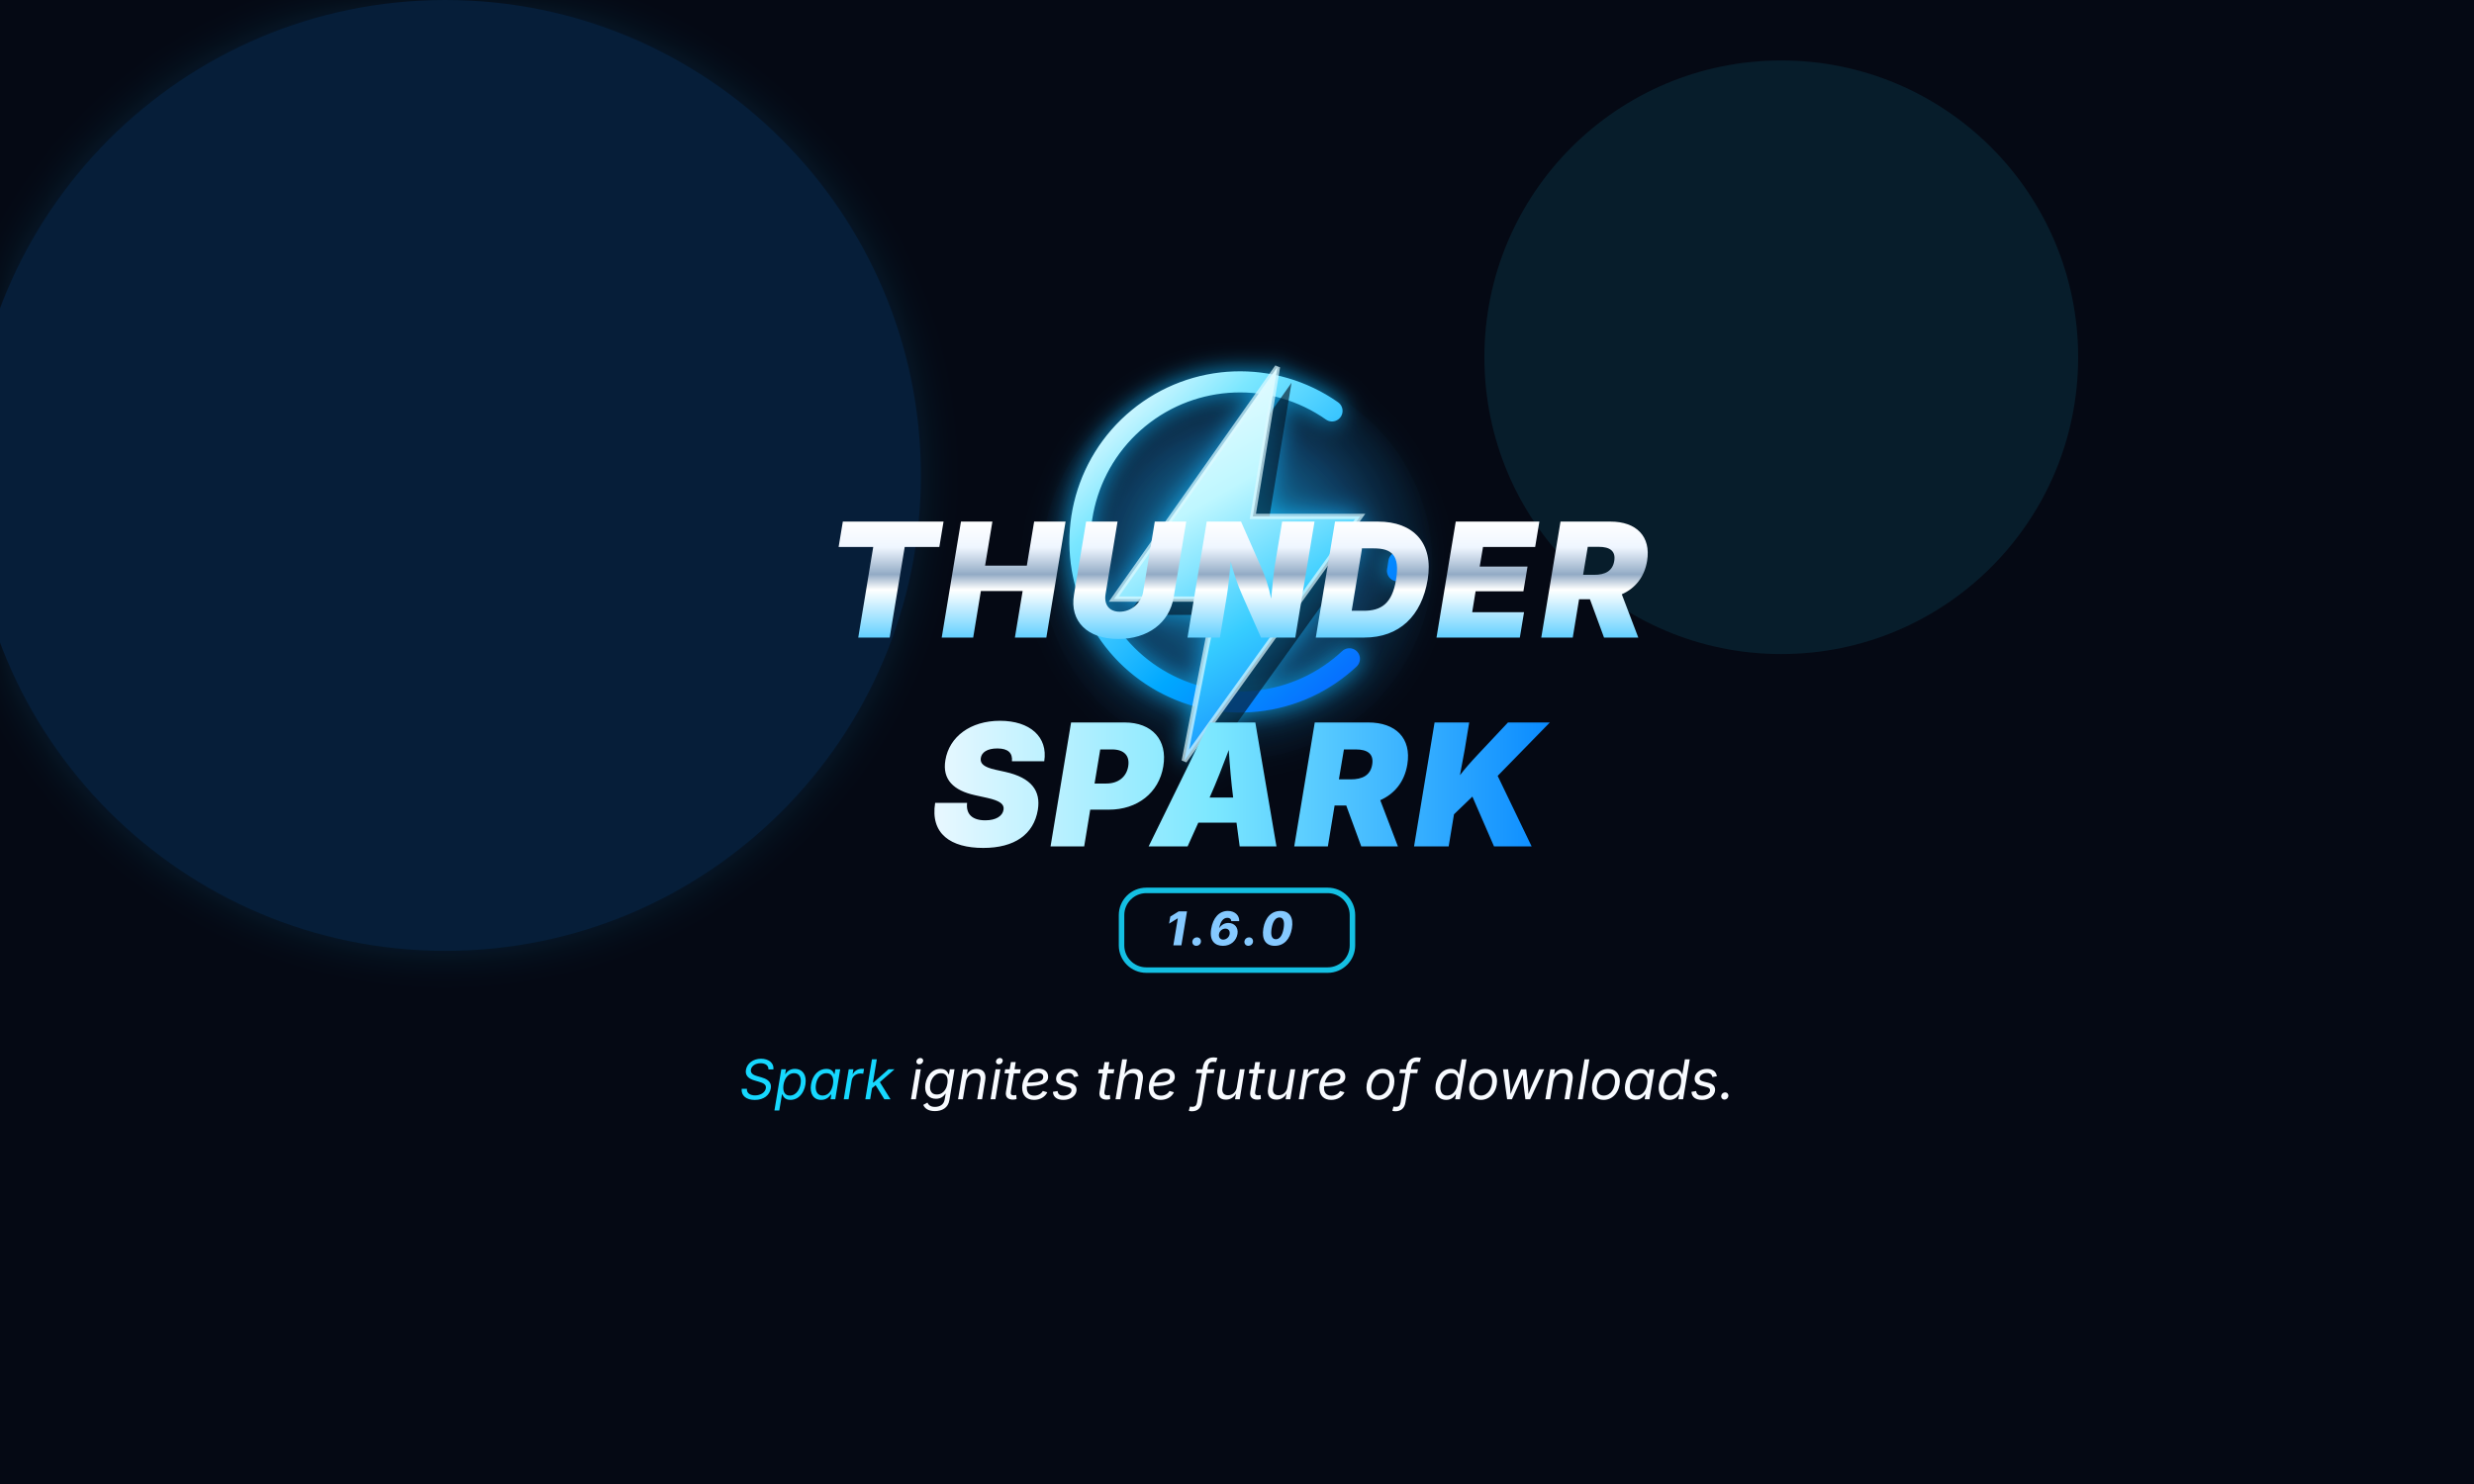
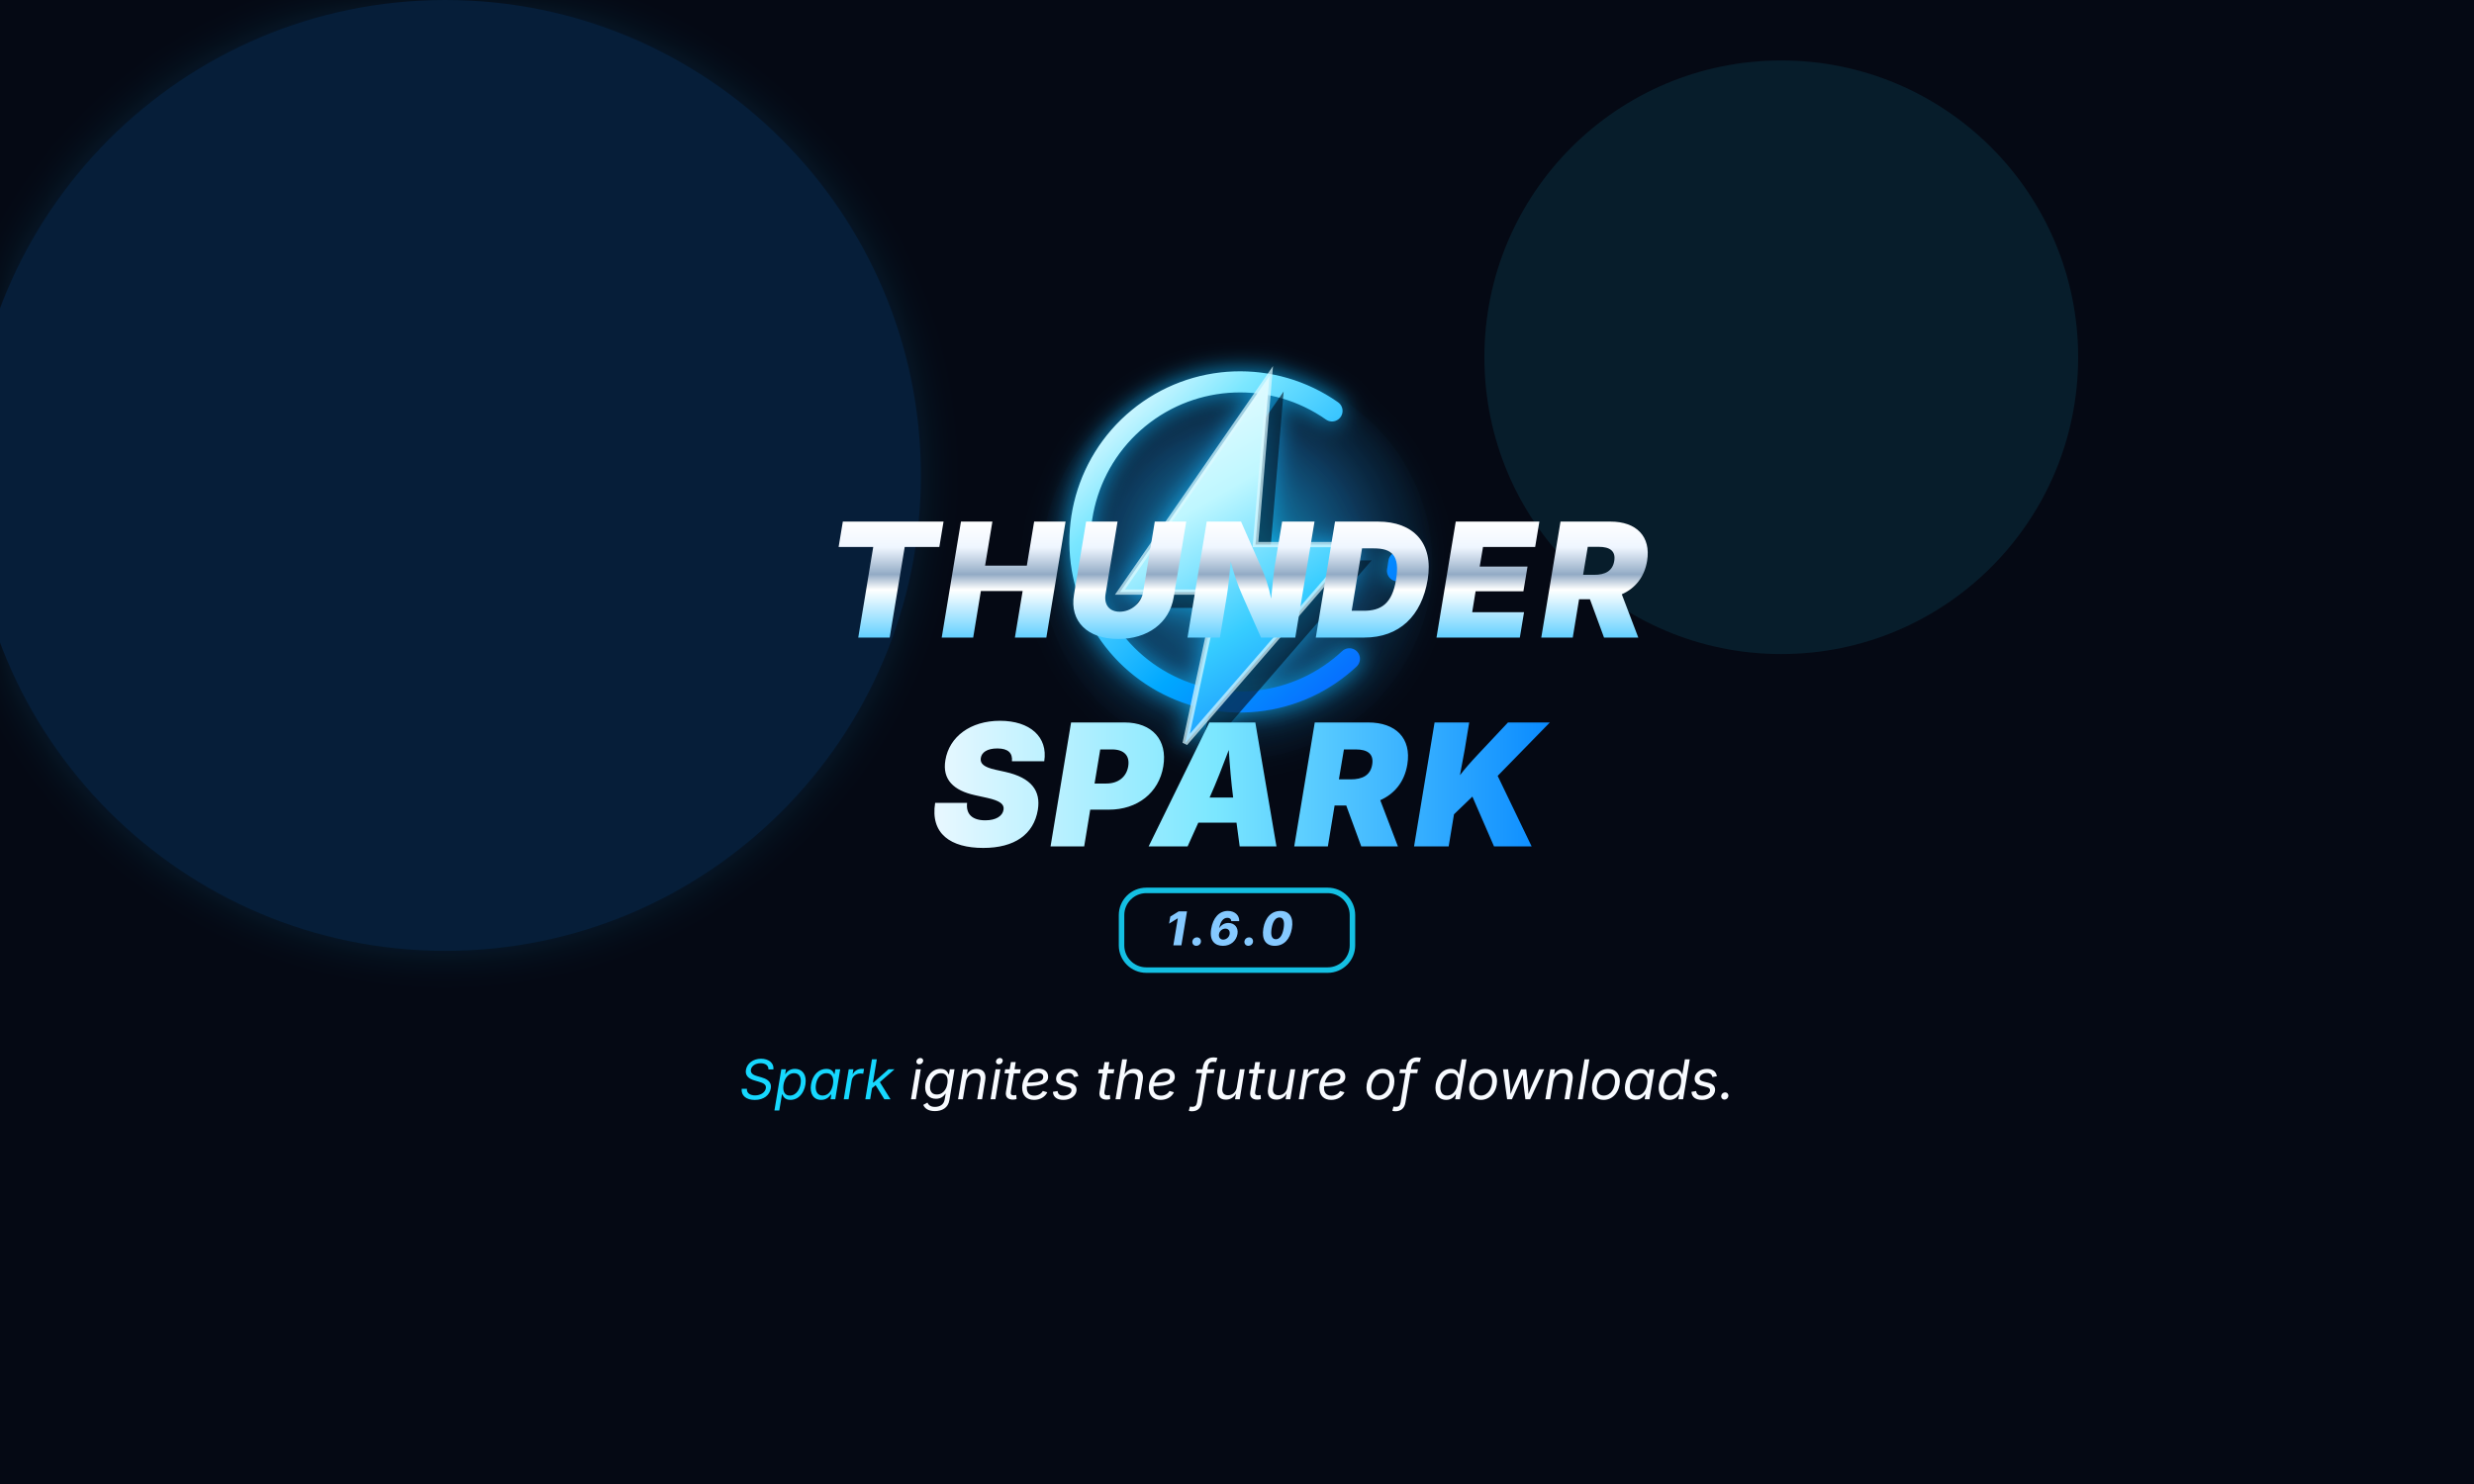
<svg xmlns="http://www.w3.org/2000/svg" width="900" height="540" viewBox="0 0 900 540" role="img" aria-labelledby="title">
  <defs>
    <filter id="splashtemplate-glow" x="-80%" y="-80%" width="260%" height="260%" color-interpolation-filters="sRGB">
      <feGaussianBlur stdDeviation="7" result="blur" />
      <feColorMatrix in="blur" type="matrix" values="0 0 0 0 0.05 0 0 0 0 0.73 0 0 0 0 1 0 0 0 .85 0" result="cyan" />
      <feMerge>
        <feMergeNode in="cyan" />
        <feMergeNode in="SourceGraphic" />
      </feMerge>
    </filter>
    <linearGradient id="splashtemplate-bolt" x1="62" y1="18" x2="184" y2="232" gradientUnits="userSpaceOnUse">
      <stop offset="0" stop-color="#FFFFFF" />
      <stop offset=".36" stop-color="#BFF7FF" />
      <stop offset=".66" stop-color="#36CCFF" />
      <stop offset="1" stop-color="#087BFF" />
    </linearGradient>
    <linearGradient id="splashtemplate-ring" x1="40" y1="34" x2="216" y2="224" gradientUnits="userSpaceOnUse">
      <stop offset="0" stop-color="#FFFFFF" />
      <stop offset=".22" stop-color="#7BE7FF" />
      <stop offset=".58" stop-color="#00A8FF" />
      <stop offset="1" stop-color="#0B4DFF" />
    </linearGradient>
    <linearGradient id="splashtemplate-metal" x1="0" y1="0" x2="0" y2="1">
      <stop offset="0" stop-color="#FFFFFF" />
      <stop offset=".22" stop-color="#EFF6FF" />
      <stop offset=".45" stop-color="#93ABC5" />
      <stop offset=".58" stop-color="#FFFFFF" />
      <stop offset="1" stop-color="#5FCFFF" />
    </linearGradient>
    <linearGradient id="splashtemplate-spark" x1="0" y1="0" x2="1" y2="0">
      <stop offset="0" stop-color="#EAF8FF" />
      <stop offset=".46" stop-color="#7BE7FF" />
      <stop offset="1" stop-color="#0A8BFF" />
    </linearGradient>
    <radialGradient id="splashtemplate-aura" cx="50%" cy="48%" r="58%">
      <stop offset="0" stop-color="#16D8FF" stop-opacity=".5" />
      <stop offset=".55" stop-color="#2D9CFF" stop-opacity=".18" />
      <stop offset="1" stop-color="#040813" stop-opacity="0" />
    </radialGradient>
    <style>@font-face{font-family:Orbitron;src:url('../../../src/assets/webfonts/orbitron/orbitron-latin-900-normal.woff2') format('woff2');font-weight:900;font-style:normal;font-display:swap}.word{font-family:Orbitron,Inter,'Segoe UI',sans-serif;font-weight:900;font-style:italic;letter-spacing:.035em}.tag{font-family:Orbitron,Inter,'Segoe UI',sans-serif;font-weight:800;font-style:italic;letter-spacing:.08em}</style>
  </defs>
  <rect width="900" height="540" fill="#050914" />
  <circle cx="162" cy="173" r="173" fill="#0A8BFF" opacity=".16" filter="url(#splashtemplate-glow)" />
  <circle cx="648" cy="130" r="108" fill="#16D8FF" opacity=".1" />
  <g transform="translate(368.08 123.28) scale(0.64)" filter="url(#splashtemplate-glow)">
    <circle cx="128" cy="128" r="111" fill="url(#splashtemplate-aura)" />
    <path d="M182 41a91 91 0 1 0 38 86" fill="none" stroke="url(#splashtemplate-ring)" stroke-width="12" stroke-linecap="round" stroke-dasharray="410 58" />
-     <path d="M151 16 58 148h58l-18 92 100-139h-61z" fill="#03101F" opacity=".62" transform="translate(8 9)" />
-     <path d="M151 16 58 148h58l-18 92 100-139h-61z" fill="url(#splashtemplate-bolt)" />
-     <path d="M151 16 58 148h58l-18 92 100-139h-61z" fill="none" stroke="#DDF9FF" stroke-width="3" opacity=".7" />
+     <path d="M146.5 21 61.5 144h55.5l-18.5 86 98-113h-58z" fill="#03101F" opacity=".62" transform="translate(8 9)" />
+     <path d="M146.5 21 61.5 144h55.5l-18.5 86 98-113h-58z" fill="url(#splashtemplate-bolt)" />
+     <path d="M146.5 21 61.5 144h55.5l-18.5 86 98-113h-58z" fill="none" stroke="#DDF9FF" stroke-width="3" opacity=".7" />
  </g>
  <text class="word" x="450" y="232" text-anchor="middle" fill="url(#splashtemplate-metal)" font-size="58">THUNDER</text>
  <text class="word" x="450" y="308" text-anchor="middle" fill="url(#splashtemplate-spark)" font-size="62">SPARK</text>
  <rect x="408" y="324" width="84" height="29" rx="9" fill="none" stroke="#16D8FF" stroke-width="2" opacity=".88" />
  <text class="tag" x="424" y="344" fill="#85C9FF" font-size="17">1.6.0</text>
  <text x="450" y="400" text-anchor="middle" fill="#F8FBFF" font-family="Orbitron,Inter,'Segoe UI',sans-serif" font-size="20" font-style="italic">
    <tspan fill="#16D8FF">Spark</tspan> ignites the future of downloads.</text>
</svg>
